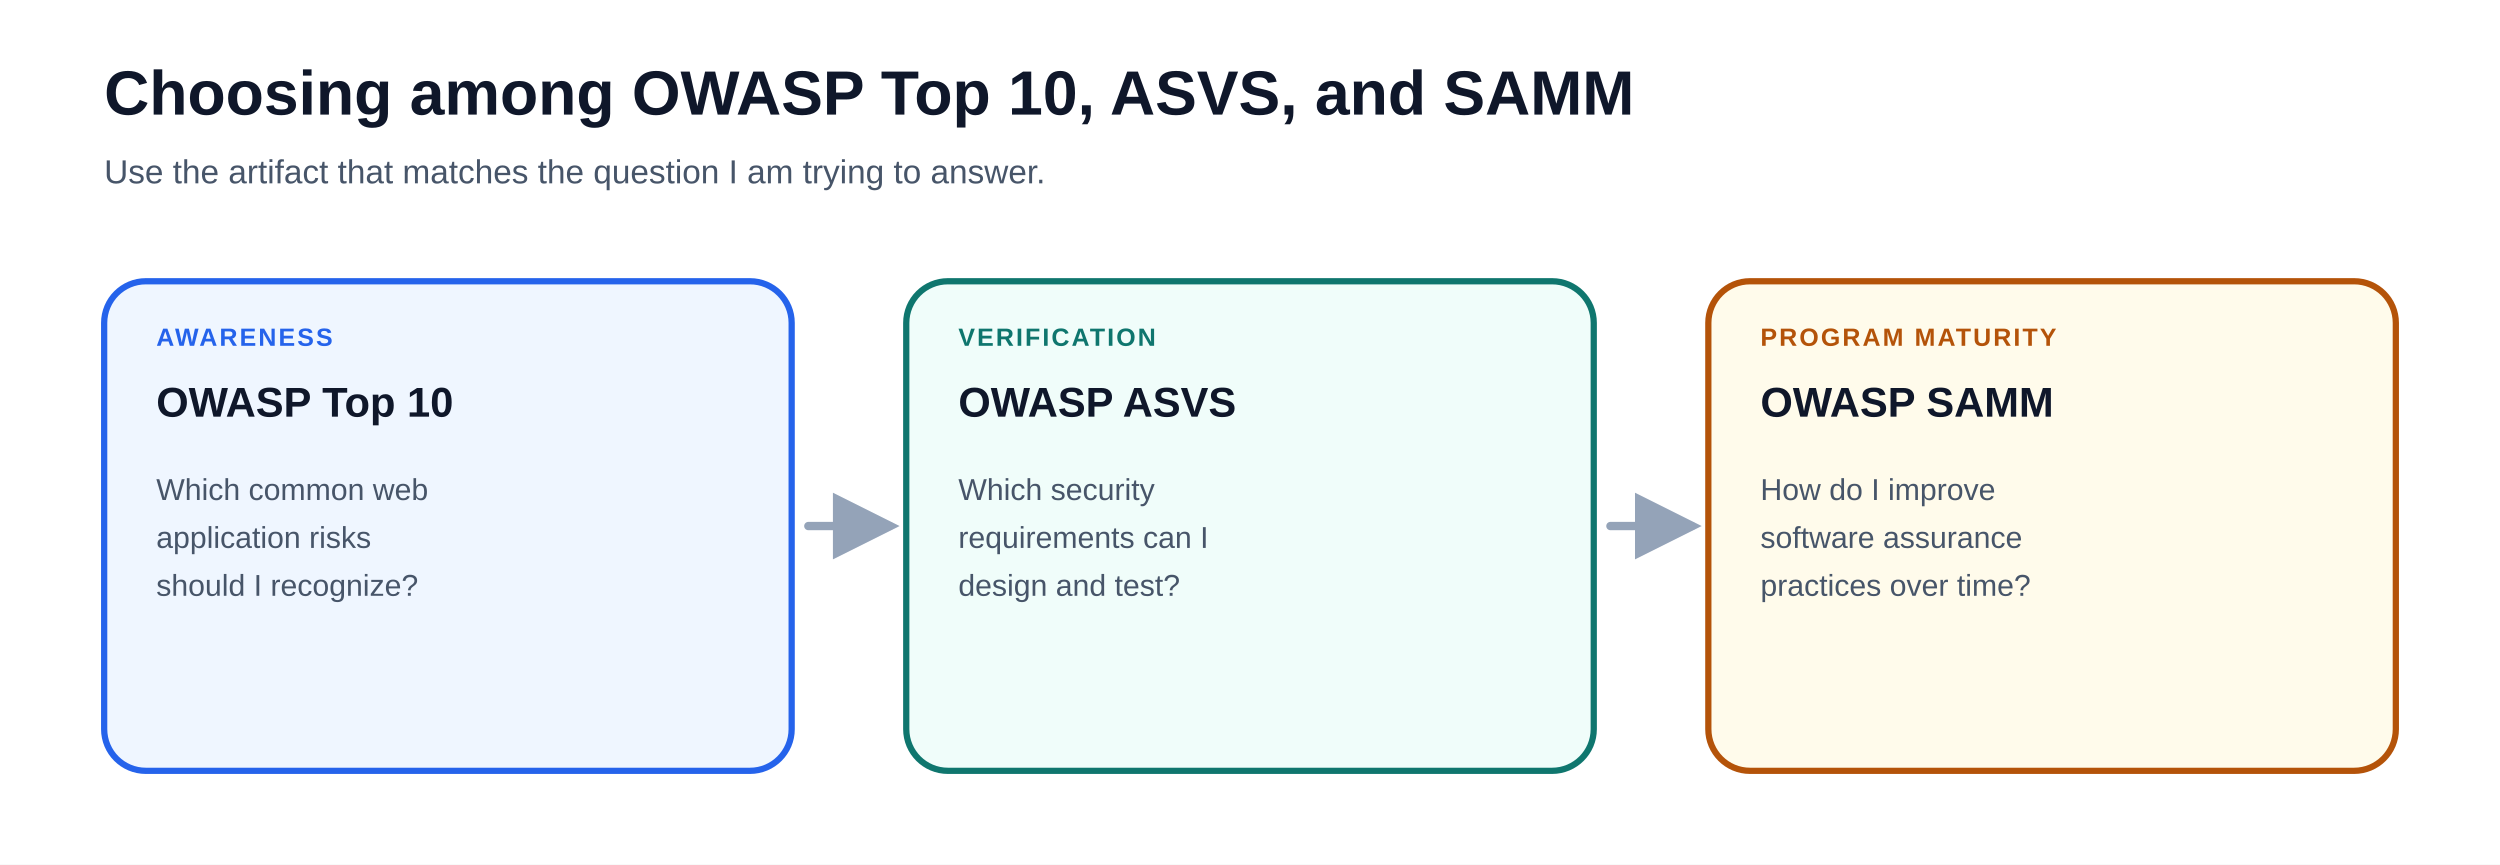
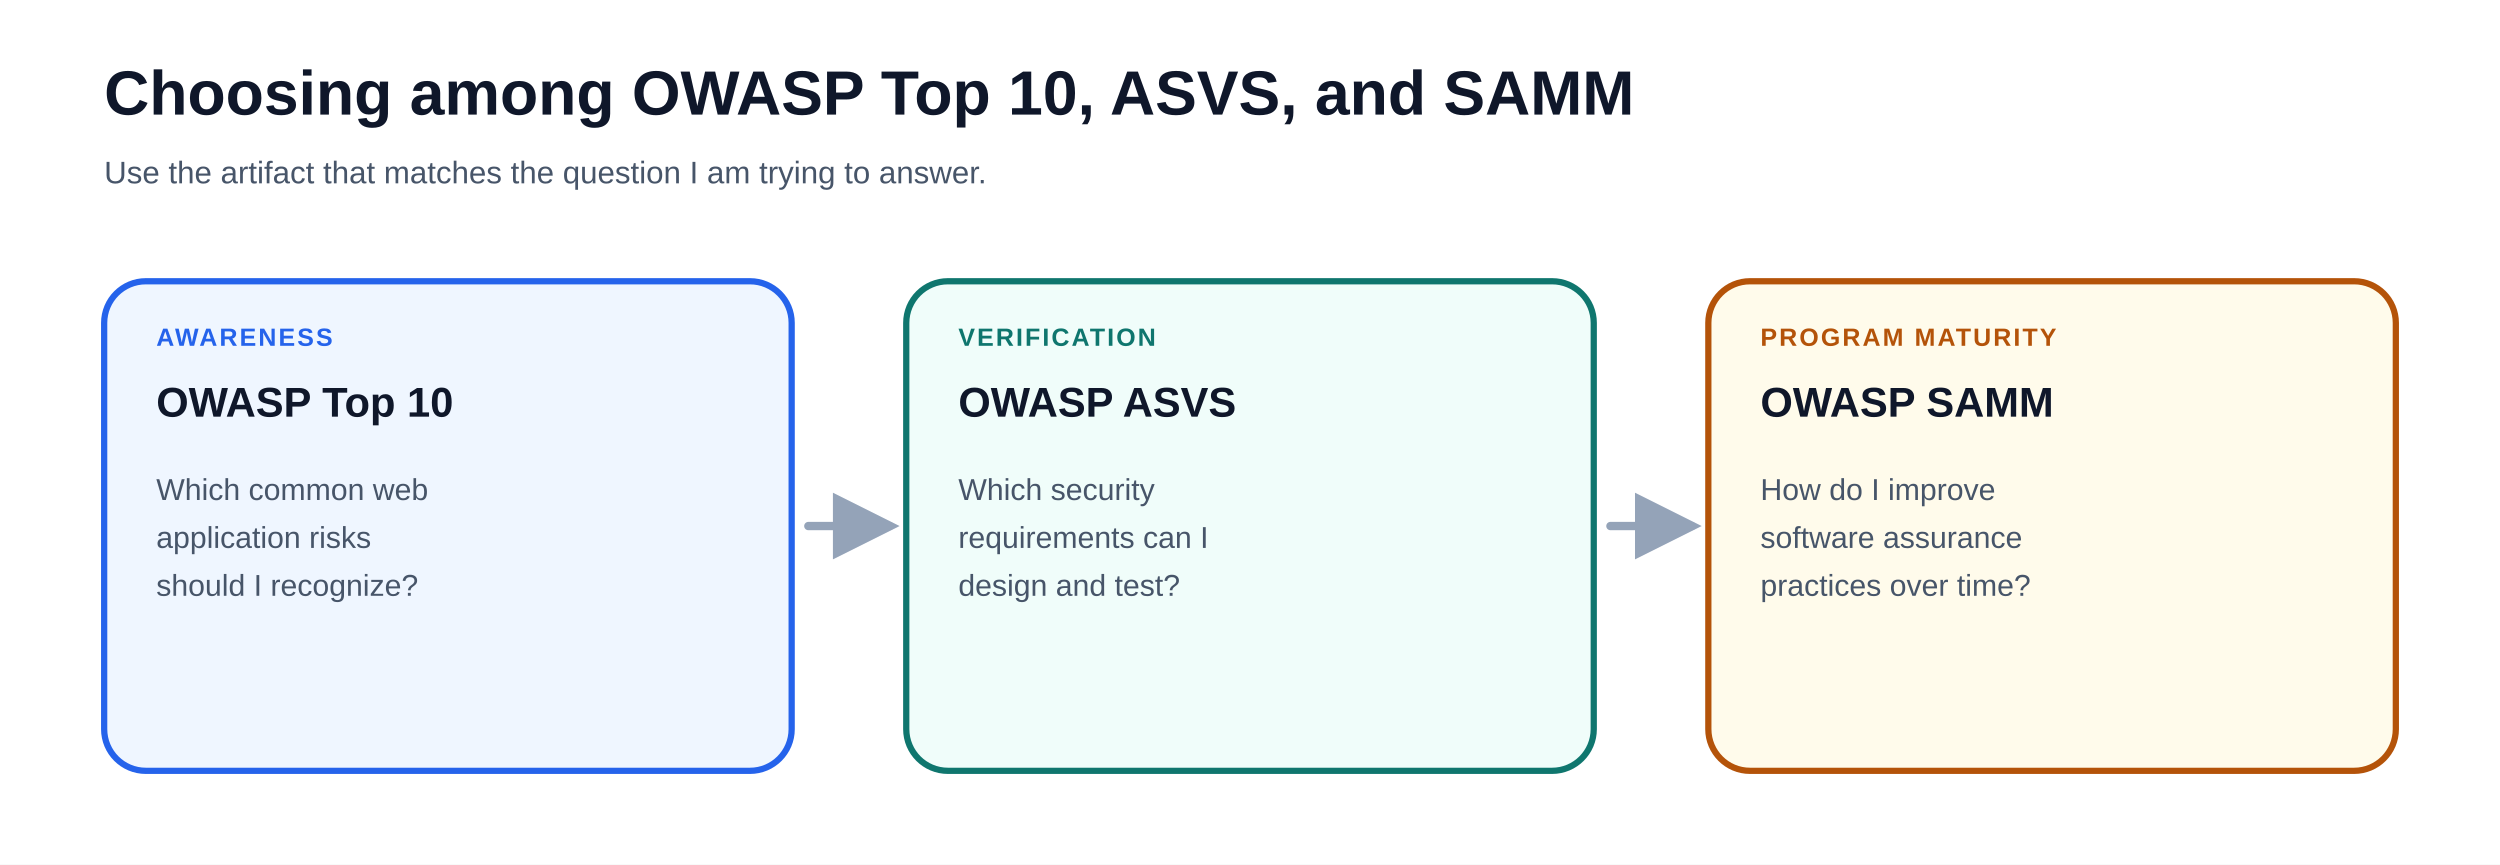
<svg xmlns="http://www.w3.org/2000/svg" viewBox="0 0 1200 415" font-family="-apple-system, BlinkMacSystemFont, 'Segoe UI', Arial, sans-serif" role="img" aria-labelledby="title description">
  <rect width="1200" height="415" fill="#ffffff" />
  <defs>
    <marker id="arrow" viewBox="0 0 10 10" refX="8.5" refY="5" markerWidth="8" markerHeight="8" orient="auto">
      <path d="M0 0 L10 5 L0 10Z" fill="#94a3b8" />
    </marker>
    <marker id="arrow-reverse" viewBox="0 0 10 10" refX="1.5" refY="5" markerWidth="8" markerHeight="8" orient="auto">
      <path d="M10 0 L0 5 L10 10Z" fill="#94a3b8" />
    </marker>
    <marker id="arrow-blue" viewBox="0 0 10 10" refX="8.5" refY="5" markerWidth="8" markerHeight="8" orient="auto">
      <path d="M0 0 L10 5 L0 10Z" fill="#2563eb" />
    </marker>
    <marker id="arrow-teal" viewBox="0 0 10 10" refX="8.5" refY="5" markerWidth="8" markerHeight="8" orient="auto">
      <path d="M0 0 L10 5 L0 10Z" fill="#0f766e" />
    </marker>
    <marker id="arrow-amber" viewBox="0 0 10 10" refX="8.5" refY="5" markerWidth="8" markerHeight="8" orient="auto">
      <path d="M0 0 L10 5 L0 10Z" fill="#b45309" />
    </marker>
    <marker id="arrow-violet" viewBox="0 0 10 10" refX="8.5" refY="5" markerWidth="8" markerHeight="8" orient="auto">
      <path d="M0 0 L10 5 L0 10Z" fill="#7c3aed" />
    </marker>
    <marker id="arrow-red" viewBox="0 0 10 10" refX="8.5" refY="5" markerWidth="8" markerHeight="8" orient="auto">
      <path d="M0 0 L10 5 L0 10Z" fill="#b91c1c" />
    </marker>
  </defs>
  <text x="50" y="55" font-size="30" font-weight="850" fill="#0f172a">Choosing among OWASP Top 10, ASVS, and SAMM</text>
-   <text x="50" y="88" font-size="16" fill="#475569">Use the artifact that matches the question I am trying to answer.</text>
+   <text x="50" y="88" font-size="15" fill="#475569">Use the artifact that matches the question I am trying to answer.</text>
  <g>
    <rect x="50" y="135" width="330" height="235" rx="20" fill="#eff6ff" stroke="#2563eb" stroke-width="3" />
    <text x="75" y="166" font-size="12" font-weight="900" letter-spacing="1" fill="#2563eb">AWARENESS</text>
    <text x="75" y="200" text-anchor="start" font-size="20" font-weight="800" fill="#0f172a">OWASP Top 10</text>
    <text x="75" y="240" text-anchor="start" font-size="14.5" font-weight="500" fill="#475569">Which common web</text>
    <text x="75" y="263" text-anchor="start" font-size="14.5" font-weight="500" fill="#475569">application risks</text>
    <text x="75" y="286" text-anchor="start" font-size="14.5" font-weight="500" fill="#475569">should I recognize?</text>
  </g>
  <g>
    <rect x="435" y="135" width="330" height="235" rx="20" fill="#f0fdfa" stroke="#0f766e" stroke-width="3" />
    <text x="460" y="166" font-size="12" font-weight="900" letter-spacing="1" fill="#0f766e">VERIFICATION</text>
    <text x="460" y="200" text-anchor="start" font-size="20" font-weight="800" fill="#0f172a">OWASP ASVS</text>
    <text x="460" y="240" text-anchor="start" font-size="14.5" font-weight="500" fill="#475569">Which security</text>
    <text x="460" y="263" text-anchor="start" font-size="14.5" font-weight="500" fill="#475569">requirements can I</text>
    <text x="460" y="286" text-anchor="start" font-size="14.5" font-weight="500" fill="#475569">design and test?</text>
  </g>
  <g>
    <rect x="820" y="135" width="330" height="235" rx="20" fill="#fffbeb" stroke="#b45309" stroke-width="3" />
    <text x="845" y="166" font-size="12" font-weight="900" letter-spacing="1" fill="#b45309">PROGRAM MATURITY</text>
    <text x="845" y="200" text-anchor="start" font-size="20" font-weight="800" fill="#0f172a">OWASP SAMM</text>
    <text x="845" y="240" text-anchor="start" font-size="14.5" font-weight="500" fill="#475569">How do I improve</text>
    <text x="845" y="263" text-anchor="start" font-size="14.5" font-weight="500" fill="#475569">software assurance</text>
    <text x="845" y="286" text-anchor="start" font-size="14.5" font-weight="500" fill="#475569">practices over time?</text>
  </g>
  <path d="M388 252.5 L427 252.5" fill="none" stroke="#94a3b8" stroke-width="4" stroke-linecap="round" marker-end="url(#arrow)" />
  <path d="M773 252.5 L812 252.5" fill="none" stroke="#94a3b8" stroke-width="4" stroke-linecap="round" marker-end="url(#arrow)" />
</svg>
